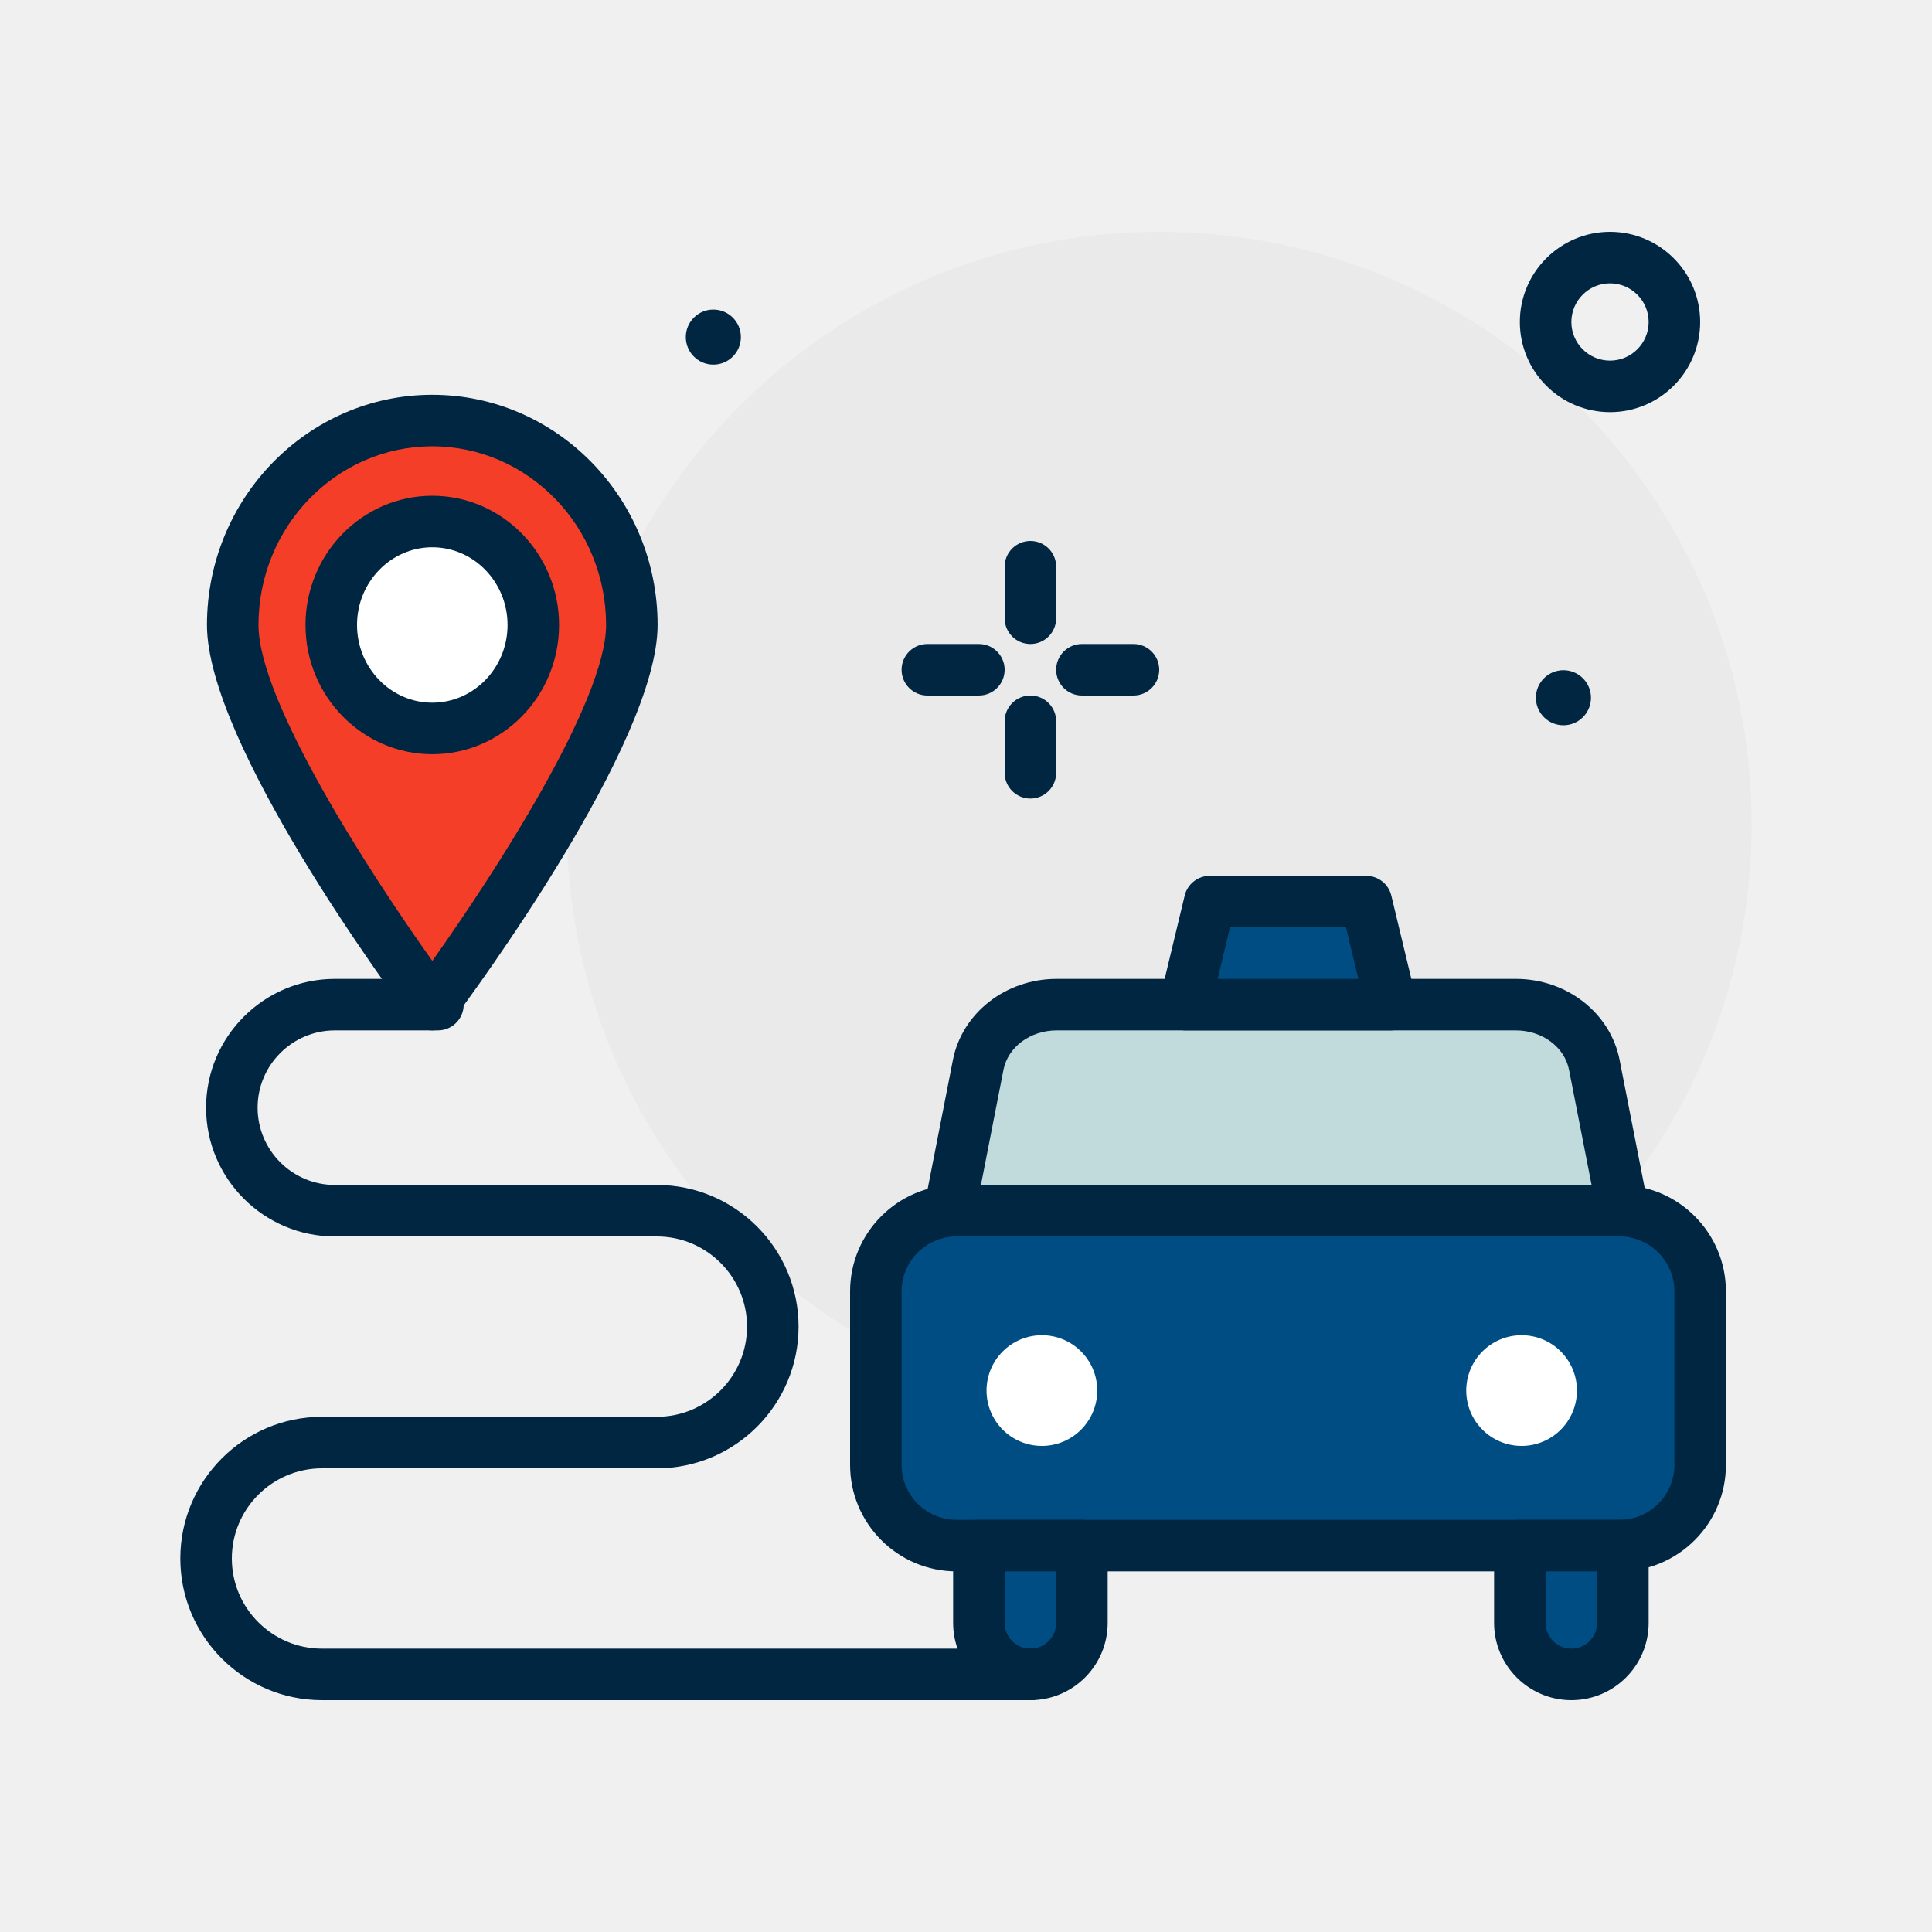
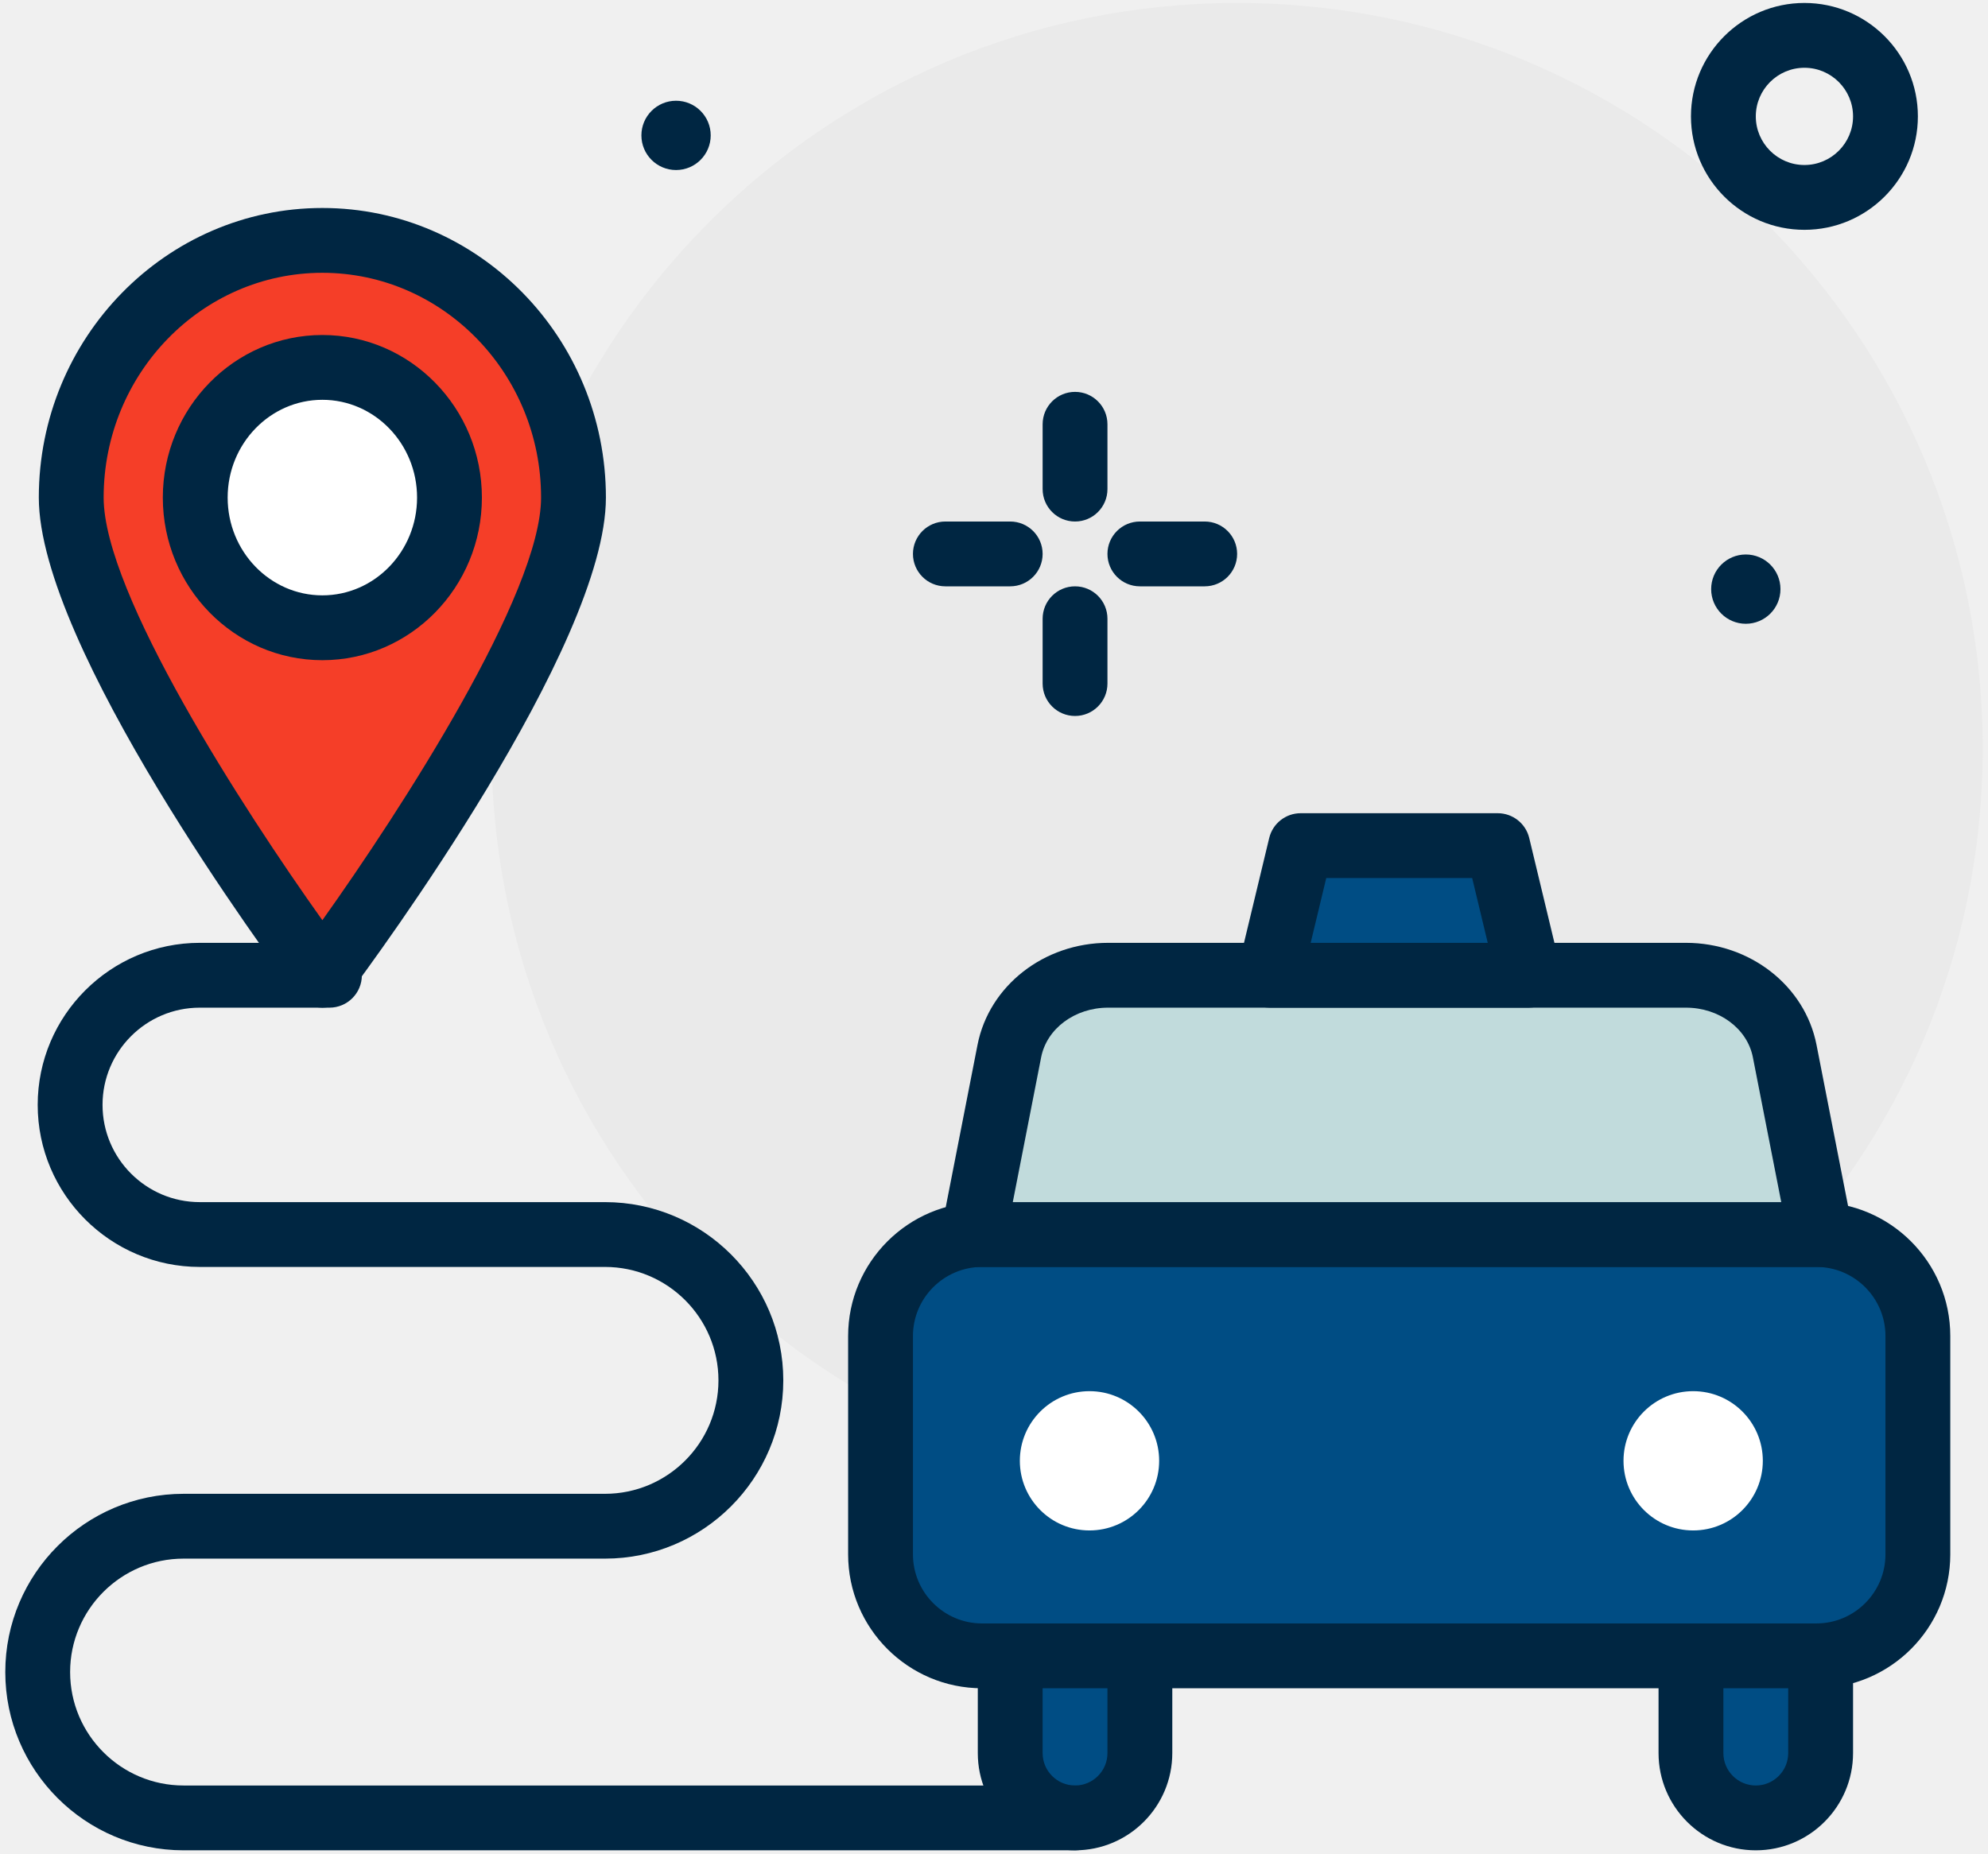
- <svg xmlns="http://www.w3.org/2000/svg" width="362" height="362" viewBox="0 0 362 362" fill="none">
-   <path d="M217.2 265.467C278.511 265.467 328.213 215.764 328.213 154.453C328.213 93.142 278.511 43.44 217.2 43.44C155.889 43.44 106.187 93.142 106.187 154.453C106.187 215.764 155.889 265.467 217.2 265.467Z" fill="#EAEAEA" />
-   <path d="M303.444 289.6H179.223C170.874 289.6 164.107 282.832 164.107 274.484V241.97C164.107 233.622 170.875 226.855 179.223 226.855H303.443C311.792 226.855 318.559 233.623 318.559 241.97V274.484C318.56 282.832 311.792 289.6 303.444 289.6Z" fill="#004D84" />
-   <path d="M303.444 294.427H179.223C168.226 294.427 159.28 285.48 159.28 274.484V241.97C159.28 230.974 168.226 222.028 179.223 222.028H303.443C314.439 222.028 323.385 230.974 323.385 241.97V274.484C323.387 285.48 314.44 294.427 303.444 294.427ZM179.223 231.68C173.55 231.68 168.933 236.297 168.933 241.969V274.483C168.933 280.155 173.55 284.772 179.223 284.772H303.443C309.115 284.772 313.732 280.155 313.732 274.483V241.969C313.732 236.297 309.115 231.68 303.443 231.68H179.223Z" fill="#002642" />
-   <path d="M284.029 188.24H197.986C190.756 188.24 184.563 192.995 183.284 199.531L177.935 226.853H304.08L298.731 199.531C297.452 192.995 291.259 188.24 284.029 188.24Z" fill="#C1DBDC" />
-   <path d="M304.08 231.68H177.934C176.492 231.68 175.125 231.034 174.208 229.922C173.291 228.807 172.921 227.341 173.197 225.925L178.547 198.603C180.272 189.803 188.445 183.413 197.985 183.413H284.029C293.569 183.413 301.743 189.803 303.467 198.603L308.817 225.925C309.094 227.342 308.723 228.808 307.806 229.922C306.889 231.034 305.522 231.68 304.08 231.68ZM183.797 222.027H298.216L293.992 200.46C293.154 196.175 288.963 193.067 284.028 193.067H197.984C193.049 193.067 188.859 196.175 188.019 200.46L183.797 222.027Z" fill="#002642" />
-   <path d="M285.102 270.923C290.829 270.923 295.473 266.28 295.473 260.552C295.473 254.824 290.829 250.181 285.102 250.181C279.374 250.181 274.73 254.824 274.73 260.552C274.73 266.28 279.374 270.923 285.102 270.923Z" fill="white" />
-   <path d="M195.219 270.923C200.947 270.923 205.591 266.28 205.591 260.552C205.591 254.824 200.947 250.181 195.219 250.181C189.491 250.181 184.848 254.824 184.848 260.552C184.848 266.28 189.491 270.923 195.219 270.923Z" fill="white" />
-   <path d="M193.067 313.733C187.736 313.733 183.413 309.411 183.413 304.08V289.6H202.72V304.08C202.72 309.411 198.398 313.733 193.067 313.733Z" fill="#004D84" />
-   <path d="M193.067 318.56C185.082 318.56 178.587 312.065 178.587 304.08V289.6C178.587 286.934 180.748 284.773 183.413 284.773H202.72C205.386 284.773 207.547 286.934 207.547 289.6V304.08C207.547 312.065 201.051 318.56 193.067 318.56ZM188.24 294.427V304.08C188.24 306.741 190.406 308.907 193.067 308.907C195.727 308.907 197.893 306.741 197.893 304.08V294.427H188.24Z" fill="#002642" />
-   <path d="M294.427 313.733C289.096 313.733 284.773 309.411 284.773 304.08V289.6H304.08V304.08C304.08 309.411 299.758 313.733 294.427 313.733Z" fill="#004D84" />
-   <path d="M294.427 318.56C286.442 318.56 279.947 312.065 279.947 304.08V289.6C279.947 286.934 282.108 284.773 284.773 284.773H304.08C306.746 284.773 308.907 286.934 308.907 289.6V304.08C308.907 312.065 302.411 318.56 294.427 318.56ZM289.6 294.427V304.08C289.6 306.741 291.766 308.907 294.427 308.907C297.087 308.907 299.253 306.741 299.253 304.08V294.427H289.6Z" fill="#002642" />
-   <path d="M193.067 120.667C190.401 120.667 188.24 118.506 188.24 115.84V106.187C188.24 103.521 190.401 101.36 193.067 101.36C195.732 101.36 197.893 103.521 197.893 106.187V115.84C197.893 118.506 195.732 120.667 193.067 120.667Z" fill="#002642" />
-   <path d="M193.067 149.627C190.401 149.627 188.24 147.466 188.24 144.8V135.147C188.24 132.481 190.401 130.32 193.067 130.32C195.732 130.32 197.893 132.481 197.893 135.147V144.8C197.893 147.466 195.732 149.627 193.067 149.627Z" fill="#002642" />
-   <path d="M212.373 130.32H202.72C200.054 130.32 197.893 128.159 197.893 125.493C197.893 122.828 200.054 120.667 202.72 120.667H212.373C215.039 120.667 217.2 122.828 217.2 125.493C217.2 128.159 215.039 130.32 212.373 130.32Z" fill="#002642" />
-   <path d="M183.413 130.32H173.76C171.094 130.32 168.933 128.159 168.933 125.493C168.933 122.828 171.094 120.667 173.76 120.667H183.413C186.079 120.667 188.24 122.828 188.24 125.493C188.24 128.159 186.079 130.32 183.413 130.32Z" fill="#002642" />
-   <path d="M301.667 77.227C292.352 77.227 284.773 69.648 284.773 60.333C284.773 51.019 292.352 43.44 301.667 43.44C310.981 43.44 318.56 51.019 318.56 60.333C318.56 69.648 310.981 77.227 301.667 77.227ZM301.667 53.093C297.674 53.093 294.427 56.34 294.427 60.333C294.427 64.326 297.674 67.573 301.667 67.573C305.66 67.573 308.907 64.326 308.907 60.333C308.907 56.34 305.66 53.093 301.667 53.093Z" fill="#002642" />
-   <path d="M292.94 135.896C295.79 135.896 298.1 133.586 298.1 130.736C298.1 127.887 295.79 125.577 292.94 125.577C290.09 125.577 287.78 127.887 287.78 130.736C287.78 133.586 290.09 135.896 292.94 135.896Z" fill="#002642" />
-   <path d="M133.66 68.323C136.51 68.323 138.82 66.013 138.82 63.163C138.82 60.313 136.51 58.003 133.66 58.003C130.81 58.003 128.5 60.313 128.5 63.163C128.5 66.013 130.81 68.323 133.66 68.323Z" fill="#002642" />
-   <path d="M256 168.933H226.666L222.027 188.24H260.64L256 168.933Z" fill="#004D84" />
-   <path d="M260.64 193.067H222.027C220.549 193.067 219.151 192.389 218.237 191.229C217.319 190.067 216.988 188.549 217.334 187.112L221.975 167.805C222.496 165.637 224.435 164.108 226.668 164.108H256C258.233 164.108 260.172 165.638 260.693 167.805L265.334 187.112C265.68 188.549 265.348 190.067 264.431 191.229C263.515 192.389 262.118 193.067 260.64 193.067ZM228.152 183.413H254.515L252.196 173.76H230.471L228.152 183.413Z" fill="#002642" />
-   <path d="M118.391 117.105C118.391 138.259 80.998 188.24 80.998 188.24C80.998 188.24 43.604 138.259 43.604 117.105C43.604 95.951 60.345 78.8 80.998 78.8C101.65 78.8 118.391 95.949 118.391 117.105Z" fill="#F53E28" />
-   <path d="M80.998 193.067C79.477 193.067 78.045 192.35 77.133 191.131C73.206 185.882 38.779 139.225 38.779 117.102C38.779 93.32 57.717 73.974 80.998 73.974C104.278 73.974 123.216 93.32 123.216 117.102C123.216 139.225 88.789 185.882 84.862 191.131C83.95 192.35 82.518 193.067 80.998 193.067ZM80.998 83.628C63.041 83.628 48.432 98.645 48.432 117.103C48.432 131.381 69.272 163.588 80.998 180.043C92.723 163.585 113.563 131.371 113.563 117.103C113.563 98.645 98.954 83.628 80.998 83.628Z" fill="#002642" />
-   <path d="M80.998 136.493C91.451 136.493 99.925 127.813 99.925 117.105C99.925 106.396 91.451 97.716 80.998 97.716C70.544 97.716 62.07 106.396 62.07 117.105C62.07 127.813 70.544 136.493 80.998 136.493Z" fill="white" />
-   <path d="M80.998 141.319C67.899 141.319 57.243 130.456 57.243 117.103C57.243 103.753 67.898 92.89 80.998 92.89C94.097 92.89 104.752 103.753 104.752 117.103C104.752 130.456 94.096 141.319 80.998 141.319ZM80.998 102.543C73.223 102.543 66.896 109.073 66.896 117.102C66.896 125.131 73.222 131.664 80.998 131.664C88.773 131.664 95.099 125.131 95.099 117.102C95.099 109.073 88.772 102.543 80.998 102.543Z" fill="#002642" />
-   <path d="M193.067 318.56H60.333C45.695 318.56 33.787 306.651 33.787 292.013C33.787 277.375 45.695 265.467 60.333 265.467H123.08C132.394 265.467 139.973 257.888 139.973 248.573C139.973 239.259 132.394 231.68 123.08 231.68H62.747C49.441 231.68 38.613 220.853 38.613 207.547C38.613 194.241 49.441 183.413 62.747 183.413H82.053C84.719 183.413 86.88 185.574 86.88 188.24C86.88 190.906 84.719 193.067 82.053 193.067H62.747C54.762 193.067 48.267 199.562 48.267 207.547C48.267 215.531 54.762 222.027 62.747 222.027H123.08C137.718 222.027 149.627 233.935 149.627 248.573C149.627 263.211 137.718 275.12 123.08 275.12H60.333C51.019 275.12 43.44 282.699 43.44 292.013C43.44 301.328 51.019 308.907 60.333 308.907H193.067C195.732 308.907 197.893 311.068 197.893 313.733C197.893 316.399 195.732 318.56 193.067 318.56Z" fill="#002642" />
+ <svg xmlns="http://www.w3.org/2000/svg" width="296" height="276" viewBox="0 0 296 276" fill="none">
+   <path d="M184.2 222.467C245.511 222.467 295.213 172.764 295.213 111.453C295.213 50.142 245.511 0.44 184.2 0.44C122.889 0.44 73.187 50.142 73.187 111.453C73.187 172.764 122.889 222.467 184.2 222.467Z" fill="#EAEAEA" />
+   <path d="M270.444 246.6H146.223C137.874 246.6 131.107 239.832 131.107 231.484V198.97C131.107 190.622 137.875 183.855 146.223 183.855H270.443C278.792 183.855 285.559 190.623 285.559 198.97V231.484C285.56 239.832 278.792 246.6 270.444 246.6Z" fill="#004D84" />
+   <path d="M270.444 251.427H146.223C135.226 251.427 126.28 242.48 126.28 231.484V198.97C126.28 187.974 135.226 179.028 146.223 179.028H270.443C281.439 179.028 290.385 187.974 290.385 198.97V231.484C290.387 242.48 281.44 251.427 270.444 251.427ZM146.223 188.68C140.55 188.68 135.933 193.297 135.933 198.969V231.483C135.933 237.155 140.55 241.772 146.223 241.772H270.443C276.115 241.772 280.732 237.155 280.732 231.483V198.969C280.732 193.297 276.115 188.68 270.443 188.68H146.223Z" fill="#002642" />
+   <path d="M251.029 145.24H164.986C157.756 145.24 151.563 149.995 150.284 156.531L144.935 183.853H271.08L265.731 156.531C264.452 149.995 258.259 145.24 251.029 145.24Z" fill="#C1DBDC" />
+   <path d="M271.08 188.68H144.934C143.492 188.68 142.125 188.034 141.208 186.922C140.291 185.807 139.921 184.341 140.197 182.925L145.547 155.603C147.272 146.803 155.445 140.413 164.985 140.413H251.029C260.569 140.413 268.743 146.803 270.467 155.603L275.817 182.925C276.094 184.342 275.723 185.808 274.806 186.922C273.889 188.034 272.522 188.68 271.08 188.68ZM150.797 179.027H265.216L260.992 157.46C260.154 153.175 255.963 150.067 251.028 150.067H164.984C160.049 150.067 155.859 153.175 155.019 157.46L150.797 179.027Z" fill="#002642" />
+   <path d="M252.102 227.923C257.829 227.923 262.473 223.28 262.473 217.552C262.473 211.824 257.829 207.181 252.102 207.181C246.374 207.181 241.73 211.824 241.73 217.552C241.73 223.28 246.374 227.923 252.102 227.923Z" fill="white" />
+   <path d="M162.219 227.923C167.947 227.923 172.591 223.28 172.591 217.552C172.591 211.824 167.947 207.181 162.219 207.181C156.491 207.181 151.848 211.824 151.848 217.552C151.848 223.28 156.491 227.923 162.219 227.923Z" fill="white" />
+   <path d="M160.067 270.733C154.736 270.733 150.413 266.411 150.413 261.08V246.6H169.72V261.08C169.72 266.411 165.398 270.733 160.067 270.733Z" fill="#004D84" />
+   <path d="M160.067 275.56C152.082 275.56 145.587 269.065 145.587 261.08V246.6C145.587 243.934 147.748 241.773 150.413 241.773H169.72C172.386 241.773 174.547 243.934 174.547 246.6V261.08C174.547 269.065 168.051 275.56 160.067 275.56ZM155.24 251.427V261.08C155.24 263.741 157.406 265.907 160.067 265.907C162.727 265.907 164.893 263.741 164.893 261.08V251.427H155.24Z" fill="#002642" />
+   <path d="M261.427 270.733C256.096 270.733 251.773 266.411 251.773 261.08V246.6H271.08V261.08C271.08 266.411 266.758 270.733 261.427 270.733Z" fill="#004D84" />
+   <path d="M261.427 275.56C253.442 275.56 246.947 269.065 246.947 261.08V246.6C246.947 243.934 249.108 241.773 251.773 241.773H271.08C273.746 241.773 275.907 243.934 275.907 246.6V261.08C275.907 269.065 269.411 275.56 261.427 275.56ZM256.6 251.427V261.08C256.6 263.741 258.766 265.907 261.427 265.907C264.087 265.907 266.253 263.741 266.253 261.08V251.427H256.6Z" fill="#002642" />
+   <path d="M160.067 77.667C157.401 77.667 155.24 75.505 155.24 72.84V63.187C155.24 60.521 157.401 58.36 160.067 58.36C162.732 58.36 164.893 60.521 164.893 63.187V72.84C164.893 75.505 162.732 77.667 160.067 77.667Z" fill="#002642" />
+   <path d="M160.067 106.627C157.401 106.627 155.24 104.466 155.24 101.8V92.147C155.24 89.481 157.401 87.32 160.067 87.32C162.732 87.32 164.893 89.481 164.893 92.147V101.8C164.893 104.466 162.732 106.627 160.067 106.627Z" fill="#002642" />
+   <path d="M179.373 87.32H169.72C167.054 87.32 164.893 85.159 164.893 82.493C164.893 79.828 167.054 77.667 169.72 77.667H179.373C182.039 77.667 184.2 79.828 184.2 82.493C184.2 85.159 182.039 87.32 179.373 87.32Z" fill="#002642" />
+   <path d="M150.413 87.32H140.76C138.094 87.32 135.933 85.159 135.933 82.493C135.933 79.828 138.094 77.667 140.76 77.667H150.413C153.079 77.667 155.24 79.828 155.24 82.493C155.24 85.159 153.079 87.32 150.413 87.32Z" fill="#002642" />
+   <path d="M268.667 34.227C259.352 34.227 251.773 26.648 251.773 17.333C251.773 8.019 259.352 0.44 268.667 0.44C277.981 0.44 285.56 8.019 285.56 17.333C285.56 26.648 277.981 34.227 268.667 34.227ZM268.667 10.093C264.674 10.093 261.427 13.341 261.427 17.333C261.427 21.326 264.674 24.573 268.667 24.573C272.66 24.573 275.907 21.326 275.907 17.333C275.907 13.341 272.66 10.093 268.667 10.093Z" fill="#002642" />
+   <path d="M259.94 92.896C262.79 92.896 265.1 90.586 265.1 87.736C265.1 84.887 262.79 82.577 259.94 82.577C257.09 82.577 254.78 84.887 254.78 87.736C254.78 90.586 257.09 92.896 259.94 92.896Z" fill="#002642" />
+   <path d="M100.66 25.323C103.51 25.323 105.82 23.013 105.82 20.163C105.82 17.313 103.51 15.003 100.66 15.003C97.81 15.003 95.5 17.313 95.5 20.163C95.5 23.013 97.81 25.323 100.66 25.323Z" fill="#002642" />
+   <path d="M223 125.933H193.666L189.027 145.24H227.64L223 125.933Z" fill="#004D84" />
+   <path d="M227.64 150.067H189.027C187.549 150.067 186.151 149.389 185.237 148.229C184.319 147.067 183.988 145.549 184.334 144.112L188.975 124.805C189.496 122.637 191.435 121.108 193.668 121.108H223C225.233 121.108 227.172 122.638 227.693 124.805L232.334 144.112C232.68 145.549 232.348 147.067 231.431 148.229C230.515 149.389 229.118 150.067 227.64 150.067ZM195.152 140.413H221.515L219.196 130.76H197.471L195.152 140.413Z" fill="#002642" />
+   <path d="M85.391 74.105C85.391 95.259 47.998 145.24 47.998 145.24C47.998 145.24 10.604 95.259 10.604 74.105C10.604 52.95 27.345 35.8 47.998 35.8C68.65 35.8 85.391 52.949 85.391 74.105Z" fill="#F53E28" />
+   <path d="M47.998 150.067C46.477 150.067 45.045 149.35 44.133 148.131C40.206 142.882 5.779 96.225 5.779 74.102C5.779 50.32 24.717 30.974 47.998 30.974C71.278 30.974 90.216 50.32 90.216 74.102C90.216 96.225 55.789 142.882 51.862 148.131C50.95 149.35 49.518 150.067 47.998 150.067ZM47.998 40.628C30.041 40.628 15.432 55.645 15.432 74.103C15.432 88.381 36.272 120.588 47.998 137.043C59.723 120.585 80.563 88.371 80.563 74.103C80.563 55.645 65.954 40.628 47.998 40.628Z" fill="#002642" />
+   <path d="M47.998 93.493C58.451 93.493 66.925 84.813 66.925 74.105C66.925 63.397 58.451 54.716 47.998 54.716C37.544 54.716 29.07 63.397 29.07 74.105C29.07 84.813 37.544 93.493 47.998 93.493Z" fill="white" />
+   <path d="M47.998 98.319C34.899 98.319 24.243 87.456 24.243 74.103C24.243 60.753 34.898 49.89 47.998 49.89C61.097 49.89 71.752 60.753 71.752 74.103C71.752 87.456 61.096 98.319 47.998 98.319ZM47.998 59.542C40.223 59.542 33.896 66.073 33.896 74.102C33.896 82.131 40.222 88.664 47.998 88.664C55.773 88.664 62.099 82.131 62.099 74.102C62.099 66.073 55.772 59.542 47.998 59.542Z" fill="#002642" />
+   <path d="M160.067 275.56H27.333C12.695 275.56 0.787 263.651 0.787 249.013C0.787 234.375 12.695 222.467 27.333 222.467H90.08C99.394 222.467 106.973 214.888 106.973 205.573C106.973 196.259 99.394 188.68 90.08 188.68H29.747C16.441 188.68 5.613 177.853 5.613 164.547C5.613 151.241 16.441 140.413 29.747 140.413H49.053C51.719 140.413 53.88 142.574 53.88 145.24C53.88 147.906 51.719 150.067 49.053 150.067H29.747C21.762 150.067 15.267 156.562 15.267 164.547C15.267 172.531 21.762 179.027 29.747 179.027H90.08C104.718 179.027 116.627 190.935 116.627 205.573C116.627 220.211 104.718 232.12 90.08 232.12H27.333C18.019 232.12 10.44 239.699 10.44 249.013C10.44 258.328 18.019 265.907 27.333 265.907H160.067C162.732 265.907 164.893 268.068 164.893 270.733C164.893 273.399 162.732 275.56 160.067 275.56Z" fill="#002642" />
</svg>
